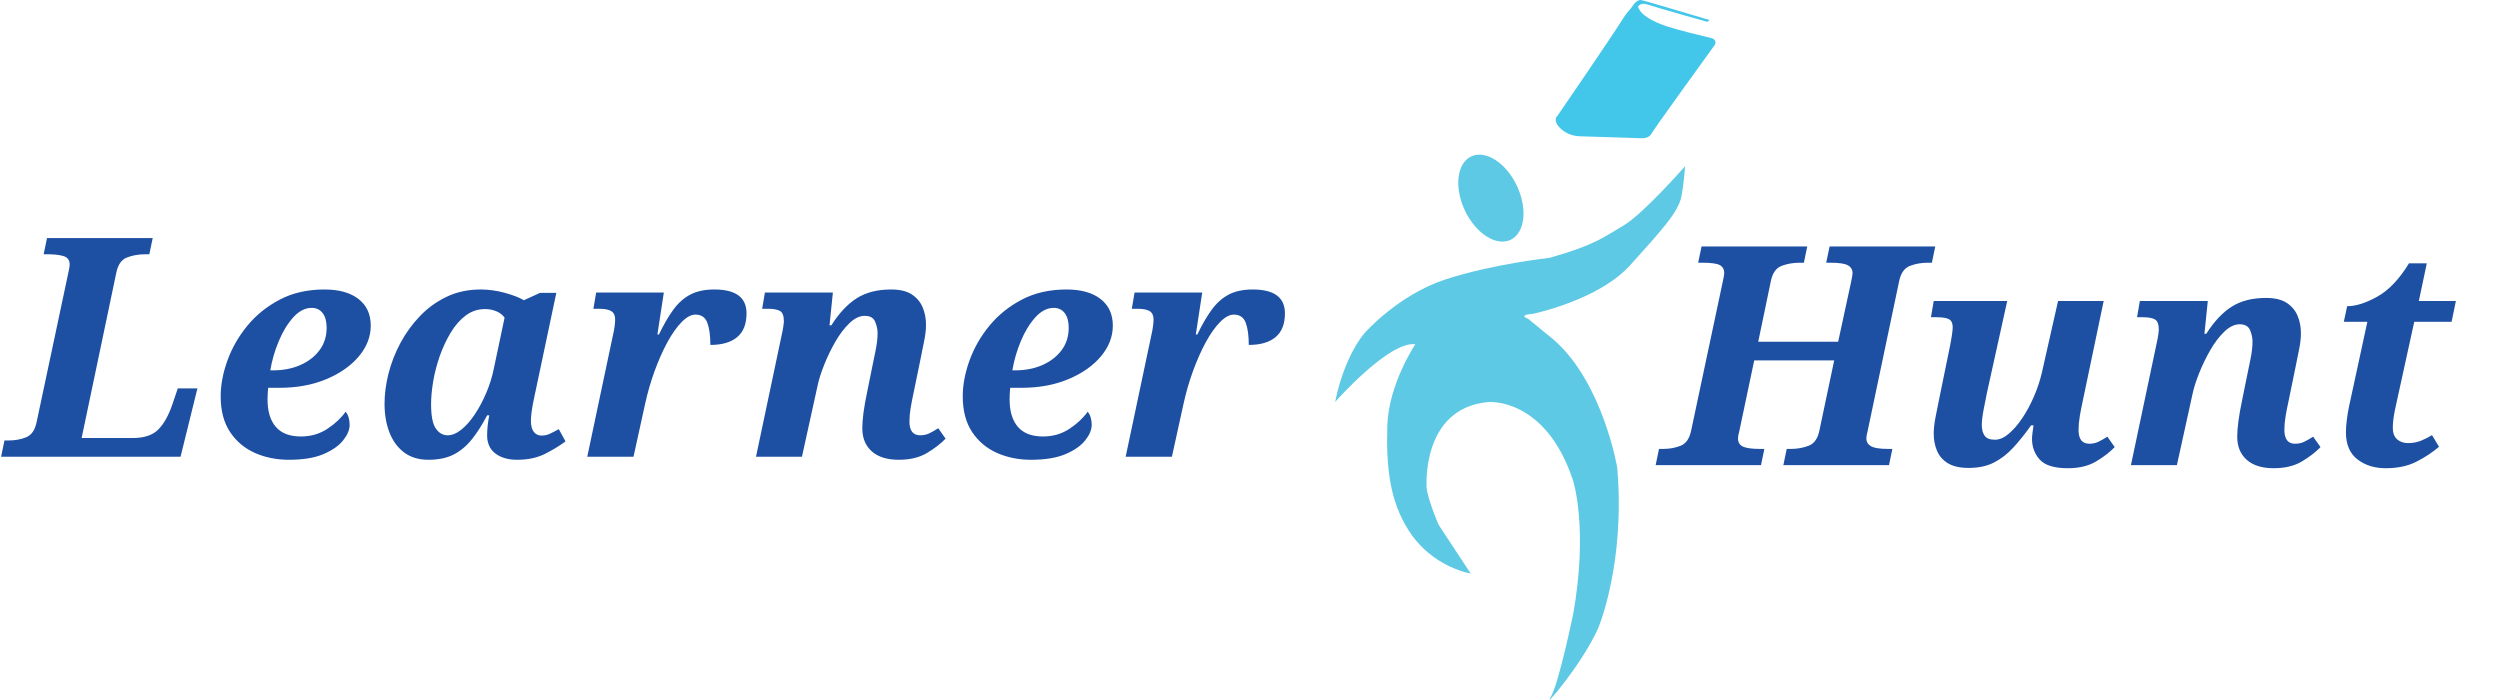
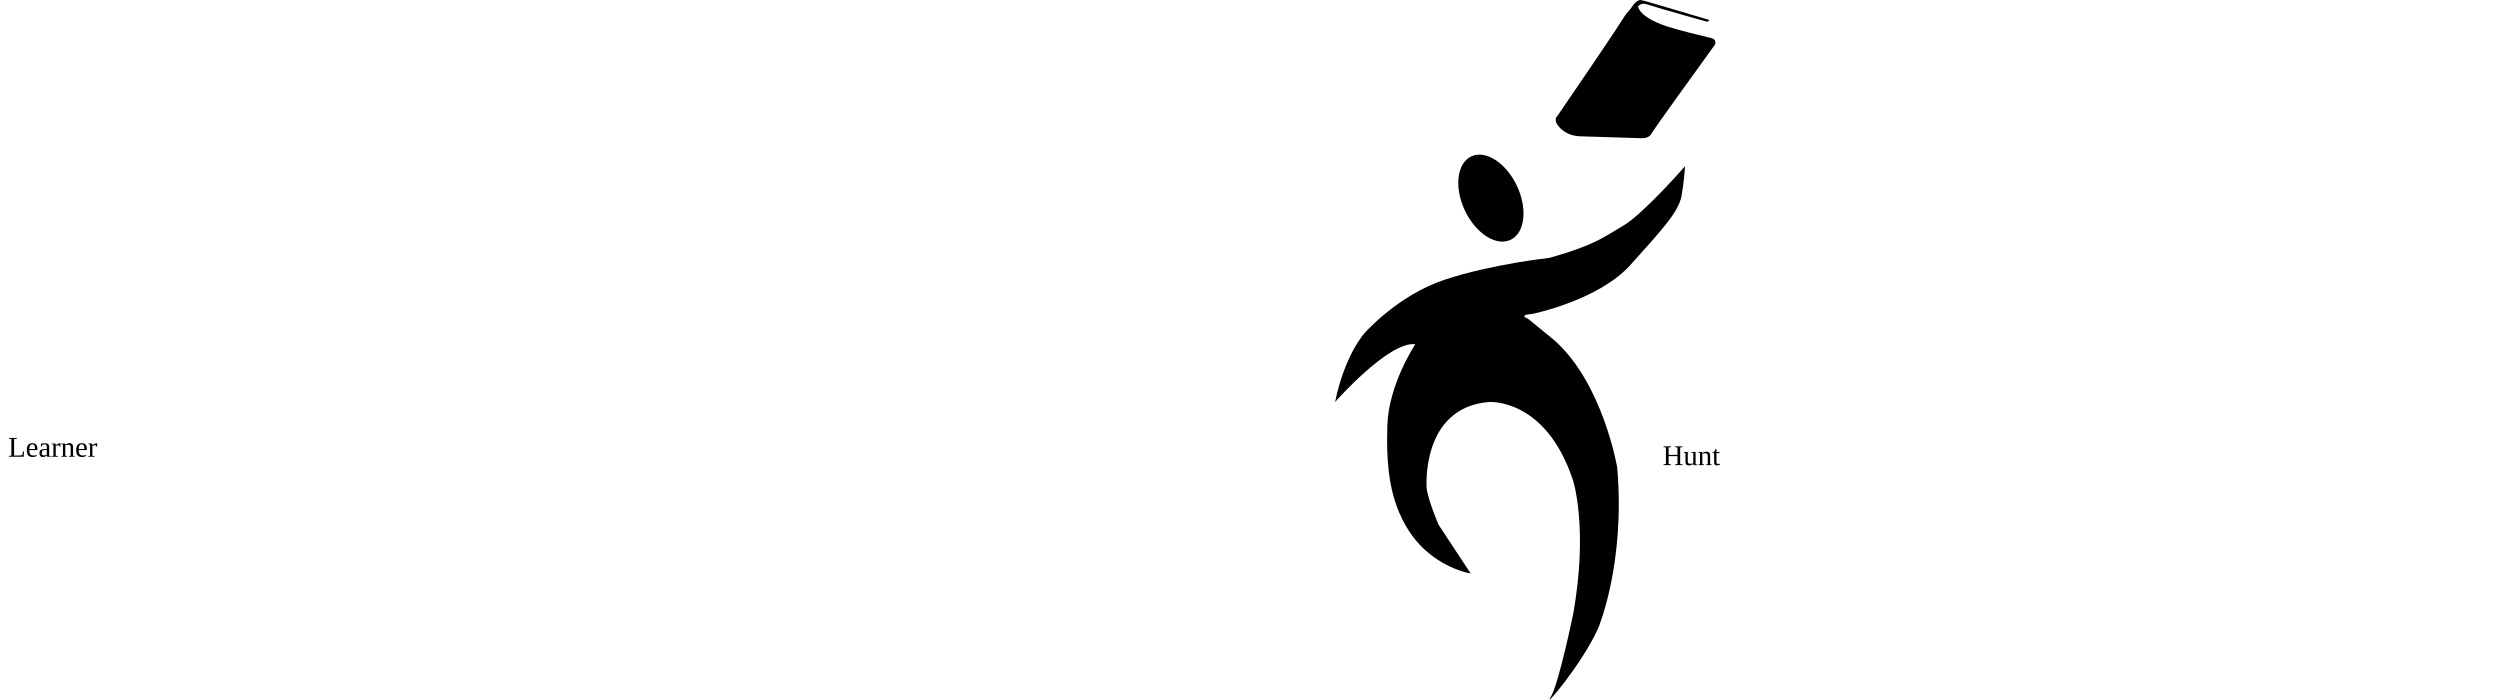
<svg xmlns="http://www.w3.org/2000/svg" id="Layer_1" data-name="Layer 1" viewBox="0 0 1044.87 292.43">
  <defs>
    <style>
      .cls-1 {
        fill: #42c6e9;
      }

      .cls-2 {
        fill: #1d4fa3;
        font-family: Georgia-BoldItalic, Georgia;
        font-size: 128px;
        font-style: italic;
        font-weight: 700;
      }

      .cls-3 {
        fill: #5dc9e4;
      }
    </style>
  </defs>
  <g>
-     <path class="cls-3" d="M657.74,255.5s-6.22,30.49-9.7,35.96c-3.48,5.48,12.94-13.44,19.91-28.87,0,0,11.45-26.88,7.96-67.2,0,0-5.97-35.34-26.38-53.26l-10.95-8.96s-4.48-1.49,1.99-1.99c0,0,27.57-5.66,40.82-20.41,13.19-14.68,20.16-22.15,21.4-28.87,1.06-5.73,1.49-12.44,1.49-12.44,0,0-17.67,20.16-25.88,24.89-8.3,4.78-11.45,7.96-30.86,13.44,0,0-23.4,2.49-43.31,8.96-19.91,6.47-33.85,22.4-33.85,22.4,0,0-8.3,8.92-12.37,28.85,0,0,22.57-25.61,33.52-24.12,0,0-11.2,16.68-11.7,34.1-.5,17.42,1,31.36,8.96,43.8,7.96,12.44,20.41,16.92,25.88,17.92l-13.44-20.41s-4.48-10.45-4.98-15.43c0,0-2.49-33.35,25.88-35.84,0,0,23.89-1.99,35.34,32.85,0,0,6.47,19.93,0,56.01" />
-     <ellipse class="cls-3" cx="623.11" cy="82.81" rx="12.03" ry="19.27" transform="translate(24.08 273.29) rotate(-25.21)" />
-     <path class="cls-1" d="M683.16,7.77s-.01-7.63,5.14-5.96c5.87,1.9,25.3,7.32,25.3,7.32l.86-.77C703.19,5.1,686.51-.07,685.56,0c-1.2,.09-2.74,1.07-5.27,5.89l2.87,1.88Z" />
-     <path class="cls-1" d="M652.05,53.52c2.16,2.16,5.12,3.34,8.18,3.44l26.32,.82s2.69,0,3.63-1.87c.8-1.59,20.57-28.95,26.43-37.03,.77-1.06,.22-2.56-1.06-2.87-4.77-1.15-14.65-3.58-18.82-4.97-5.61-1.87-11.22-4.67-12.15-8.41,0,0-1.87-1.87-6.54,5.61-4.67,7.48-27.11,40.19-27.11,40.19,0,0-2.26,1.7,1.13,5.09Z" />
+     <path className="cls-3" d="M657.74,255.5s-6.22,30.49-9.7,35.96c-3.48,5.48,12.94-13.44,19.91-28.87,0,0,11.45-26.88,7.96-67.2,0,0-5.97-35.34-26.38-53.26l-10.95-8.96s-4.48-1.49,1.99-1.99c0,0,27.57-5.66,40.82-20.41,13.19-14.68,20.16-22.15,21.4-28.87,1.06-5.73,1.49-12.44,1.49-12.44,0,0-17.67,20.16-25.88,24.89-8.3,4.78-11.45,7.96-30.86,13.44,0,0-23.4,2.49-43.31,8.96-19.91,6.47-33.85,22.4-33.85,22.4,0,0-8.3,8.92-12.37,28.85,0,0,22.57-25.61,33.52-24.12,0,0-11.2,16.68-11.7,34.1-.5,17.42,1,31.36,8.96,43.8,7.96,12.44,20.41,16.92,25.88,17.92l-13.44-20.41s-4.48-10.45-4.98-15.43c0,0-2.49-33.35,25.88-35.84,0,0,23.89-1.99,35.34,32.85,0,0,6.47,19.93,0,56.01" />
+     <ellipse className="cls-3" cx="623.11" cy="82.81" rx="12.03" ry="19.27" transform="translate(24.08 273.29) rotate(-25.21)" />
+     <path className="cls-1" d="M683.16,7.77s-.01-7.63,5.14-5.96c5.87,1.9,25.3,7.32,25.3,7.32l.86-.77C703.19,5.1,686.51-.07,685.56,0c-1.2,.09-2.74,1.07-5.27,5.89l2.87,1.88Z" />
+     <path className="cls-1" d="M652.05,53.52c2.16,2.16,5.12,3.34,8.18,3.44l26.32,.82s2.69,0,3.63-1.87c.8-1.59,20.57-28.95,26.43-37.03,.77-1.06,.22-2.56-1.06-2.87-4.77-1.15-14.65-3.58-18.82-4.97-5.61-1.87-11.22-4.67-12.15-8.41,0,0-1.87-1.87-6.54,5.61-4.67,7.48-27.11,40.19-27.11,40.19,0,0-2.26,1.7,1.13,5.09Z" />
  </g>
-   <text class="cls-2" transform="translate(3.4 190.88)">
+   <text className="cls-2" transform="translate(3.4 190.88)">
    <tspan x="0" y="0">Learner</tspan>
  </text>
-   <text class="cls-2" transform="translate(694.91 194.41)">
+   <text className="cls-2" transform="translate(694.91 194.41)">
    <tspan x="0" y="0">Hunt</tspan>
  </text>
</svg>
